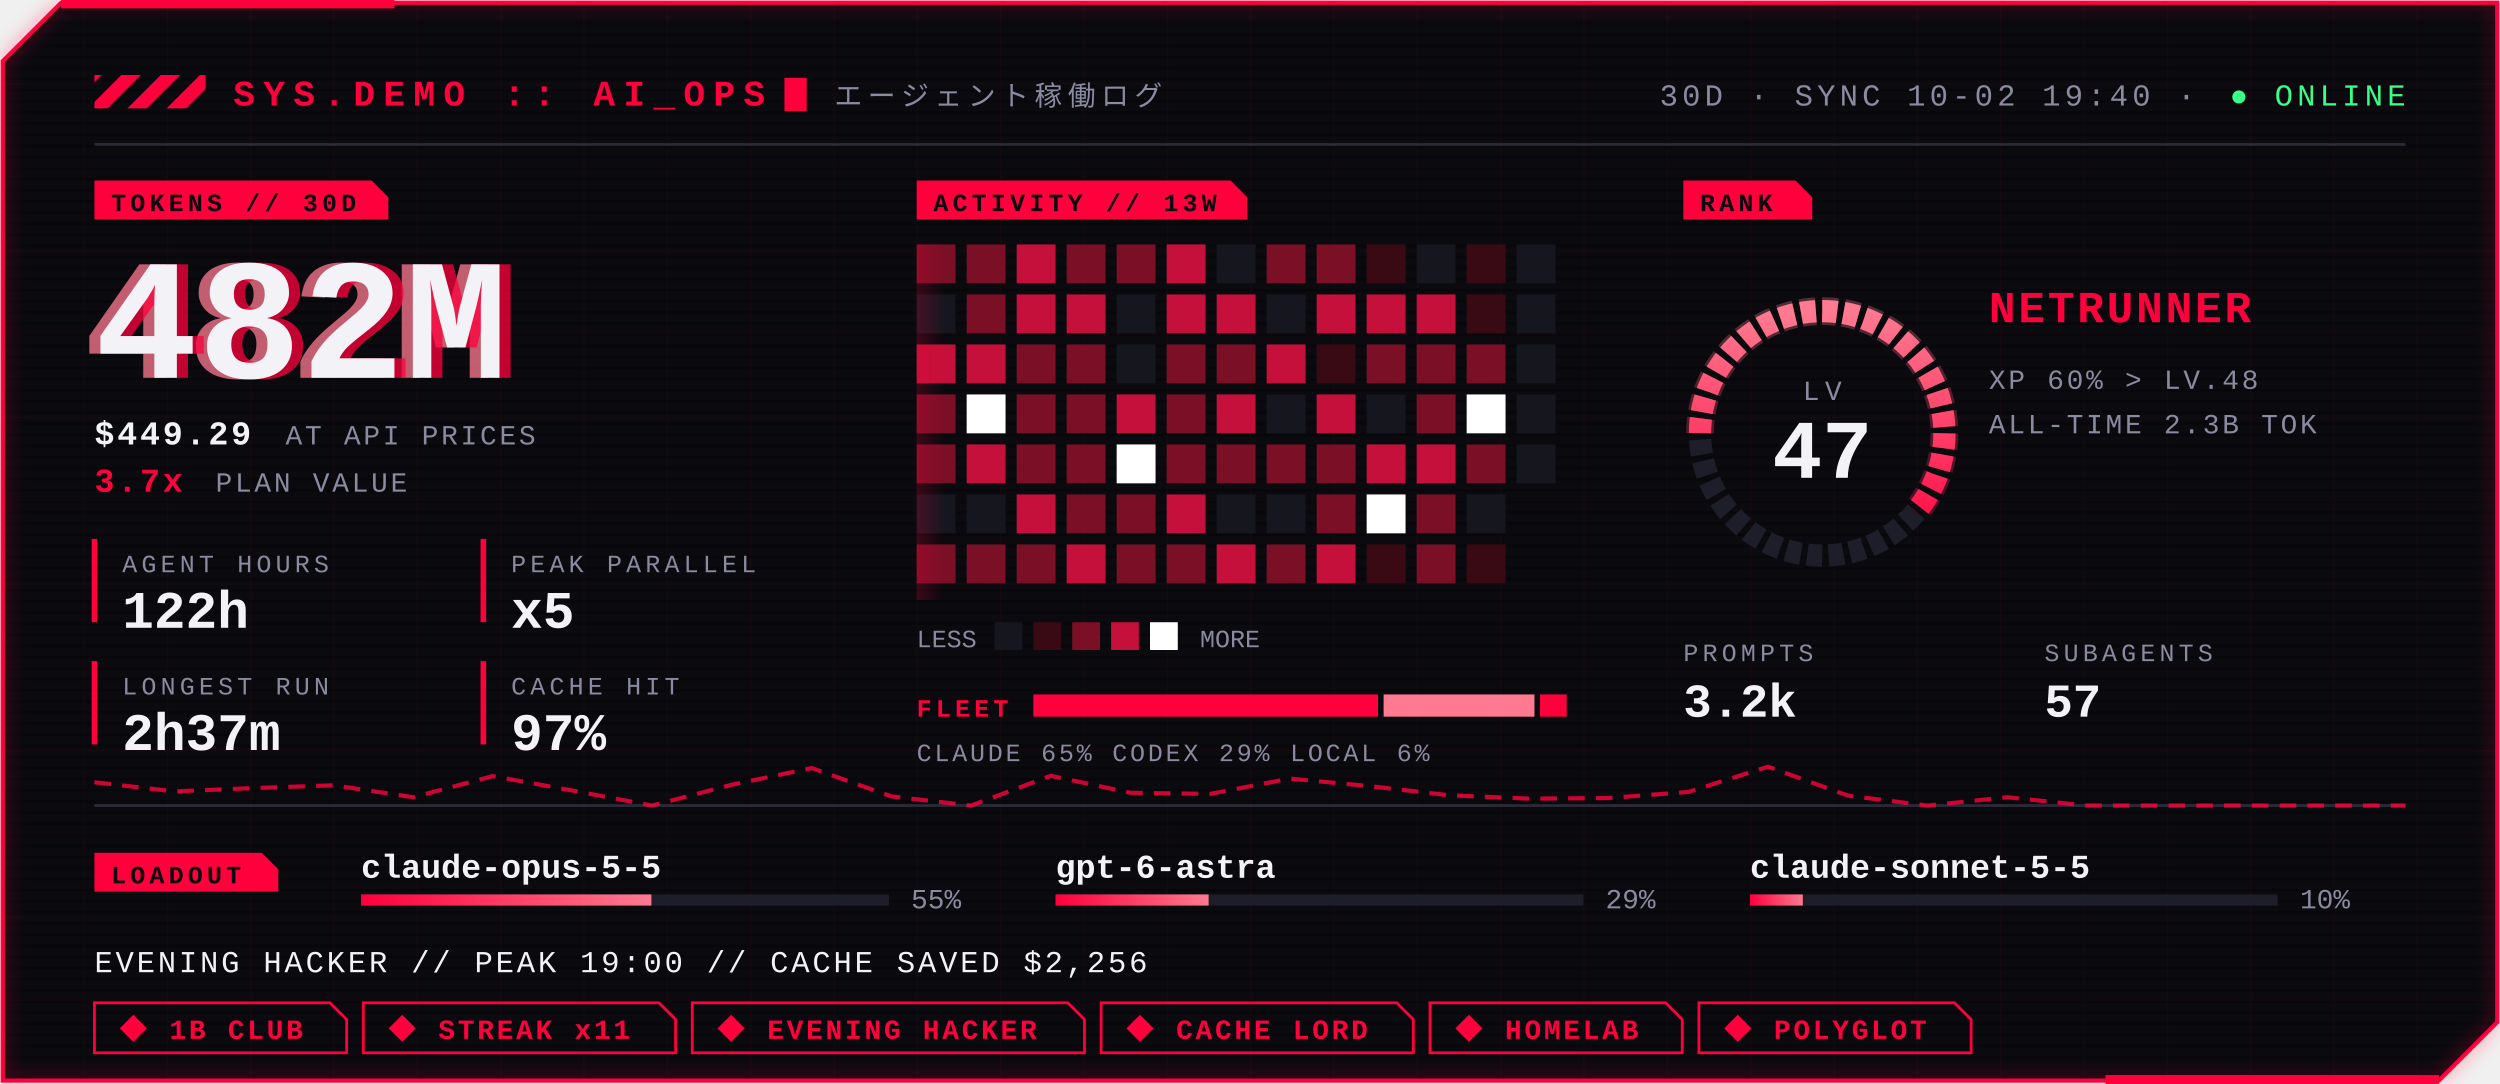
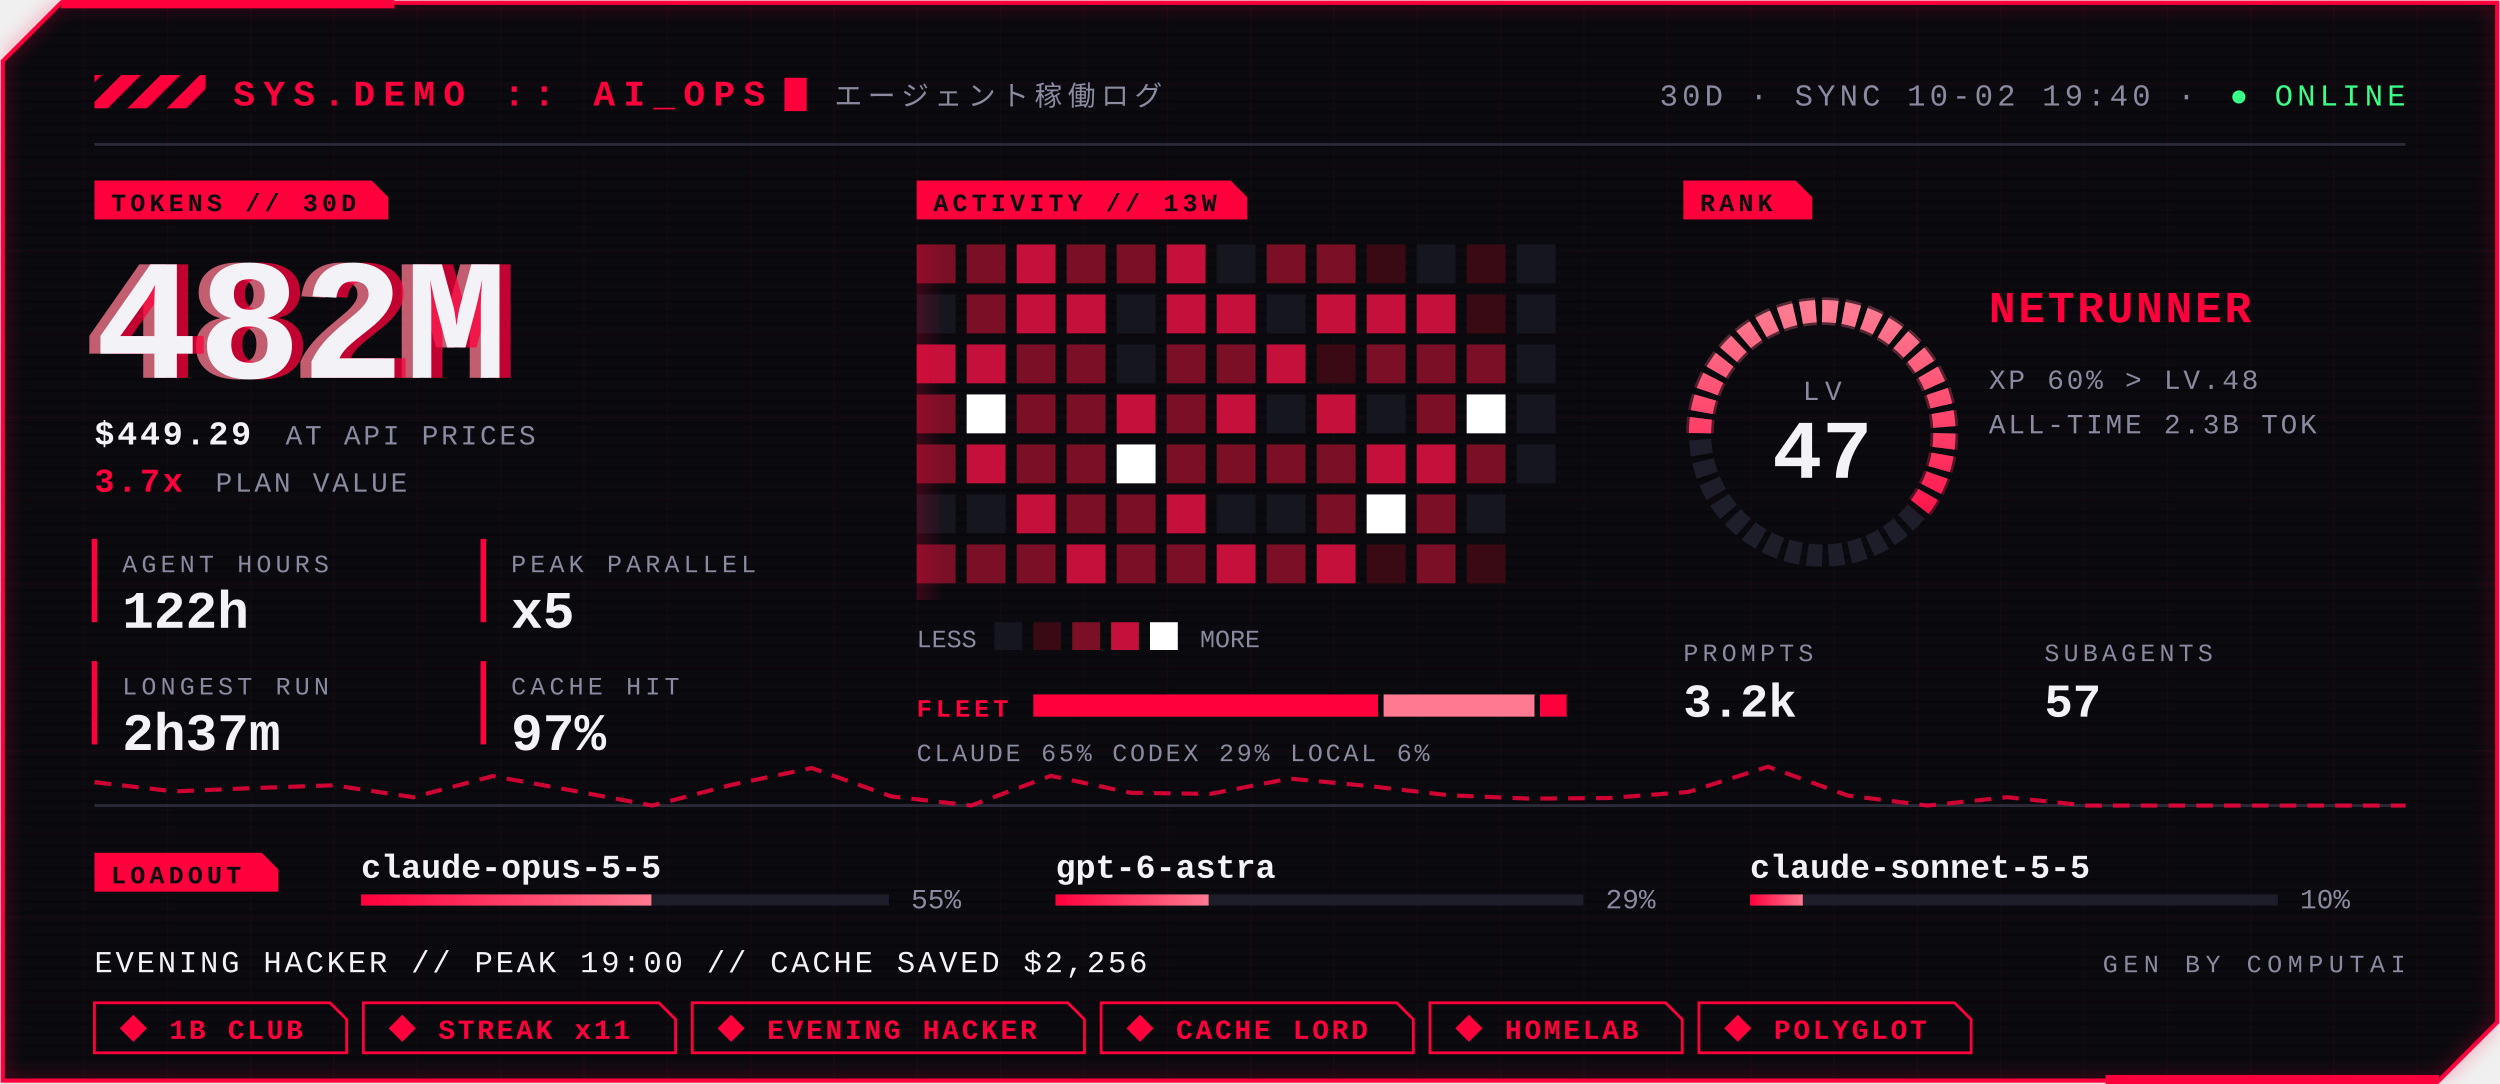
<svg xmlns="http://www.w3.org/2000/svg" width="900" height="390" viewBox="0 0 900 390" role="img" aria-label="SYS.DEMO :: AI_OPS · 30D · 482M tokens · 121.8 agent hours">
  <style>text{font-family:'JetBrains Mono','Fira Code','SF Mono',Menlo,Consolas,'Liberation Mono','Noto Sans Mono CJK TC',monospace}.sc{animation:sc 5s linear infinite}@keyframes sc{to{transform:translateX(250px)}}.rg{animation:rg 3s ease-in-out infinite}@keyframes rg{50%{opacity:.1}}.pl{stroke-dasharray:6 4;animation:pl 2s linear infinite}@keyframes pl{to{stroke-dashoffset:-20}}.on{animation:on 1.6s steps(2) infinite}@keyframes on{50%{opacity:.25}}.cu{animation:cu 1s steps(2) infinite}@keyframes cu{50%{opacity:0}}.g1{animation:g1 3.7s steps(1) infinite}.g2{animation:g2 3.7s steps(1) infinite}@keyframes g1{0%,88%,100%{transform:none}90%{transform:translate(-5px,-2px)}93%{transform:translate(4px,1px)}}@keyframes g2{0%,88%,100%{transform:none}90%{transform:translate(5px,2px)}93%{transform:translate(-3px,-1px)}}@media (prefers-reduced-motion:reduce){.sc,.rg,.pl,.on,.cu,.g1,.g2{animation:none}}</style>
  <defs>
    <linearGradient id="ac" x1="0" x2="1">
      <stop offset="0" stop-color="#ff003c" />
      <stop offset="1" stop-color="#ff7a90" />
    </linearGradient>
    <linearGradient id="sw" x1="0" x2="1">
      <stop offset="0" stop-color="#ff003c" stop-opacity="0" />
      <stop offset=".5" stop-color="#ff003c" stop-opacity=".4" />
      <stop offset="1" stop-color="#ff003c" stop-opacity="0" />
    </linearGradient>
    <pattern id="gd" width="30" height="30" patternUnits="userSpaceOnUse">
      <path d="M30 0H0V30" fill="none" stroke="#ff003c" stroke-opacity=".05" />
    </pattern>
    <pattern id="sl" width="4" height="4" patternUnits="userSpaceOnUse">
      <rect width="4" height="1" fill="#000" opacity=".22" />
    </pattern>
    <pattern id="hz" width="10" height="10" patternUnits="userSpaceOnUse" patternTransform="rotate(45)">
      <rect width="5" height="10" fill="#ff003c" />
    </pattern>
    <filter id="gw" x="-20%" y="-20%" width="140%" height="140%">
      <feGaussianBlur stdDeviation="3" />
    </filter>
    <clipPath id="hm">
      <rect x="330" y="88" width="236" height="128" />
    </clipPath>
    <clipPath id="fr">
      <path d="M22 1H899 V368 L878 389 H1 V22 Z" />
    </clipPath>
  </defs>
  <path d="M22 1H899 V368 L878 389 H1 V22 Z" fill="#0a0a0f" />
  <g clip-path="url(#fr)">
    <rect width="900" height="390" fill="url(#gd)" />
    <rect width="900" height="390" fill="url(#sl)" />
  </g>
  <path d="M22 1H899 V368 L878 389 H1 V22 Z" fill="none" stroke="#ff003c" stroke-width="2" opacity=".55" filter="url(#gw)" />
  <path d="M22 1H899 V368 L878 389 H1 V22 Z" fill="none" stroke="#ff003c" stroke-width="1.5" />
  <path d="M22 1H142" stroke="#ff003c" stroke-width="4" />
  <path d="M758 389H878" stroke="#ff003c" stroke-width="4" />
  <rect x="34" y="27" width="40" height="12" fill="url(#hz)" />
  <text x="84" y="38" font-size="13" fill="#ff003c" text-anchor="start" font-weight="800" letter-spacing="3">SYS.DEMO :: AI_OPS</text>
  <rect class="cu" x="282.4" y="28" width="8" height="12" fill="#ff003c" />
  <text x="300.4" y="38" font-size="10" fill="#8a8aa0" text-anchor="start" font-weight="400" letter-spacing="2">エージェント稼働ログ</text>
  <g class="on">
    <text x="866" y="38" font-size="11" fill="#39ff88" text-anchor="end" font-weight="400" letter-spacing="1.5">● ONLINE</text>
  </g>
  <text x="790.4" y="38" font-size="11" fill="#8a8aa0" text-anchor="end" font-weight="400" letter-spacing="1.5">30D · SYNC 10-02 19:40 ·</text>
  <path d="M34 52H866" stroke="#2a2a38" />
  <path d="M34.0 65.0h99.8l6 6v8h-105.8z" fill="#ff003c" />
  <text x="40" y="76" font-size="9" fill="#0a0a0f" text-anchor="start" font-weight="800" letter-spacing="1.5">TOKENS // 30D</text>
  <text class="g1" x="30" y="136" font-size="62" font-weight="800" fill="#ff7a90" opacity=".75">482M</text>
  <text class="g2" x="38" y="136" font-size="62" font-weight="800" fill="#ff003c" opacity=".75">482M</text>
  <text x="34" y="136" font-size="62" font-weight="800" fill="#f2f2f7">482M</text>
  <text x="34" y="160" font-size="12" fill="#f2f2f7" text-anchor="start" font-weight="700" letter-spacing="1">$449.29</text>
  <text x="102.8" y="160" font-size="10" fill="#8a8aa0" text-anchor="start" font-weight="400" letter-spacing="1">AT API PRICES</text>
  <text x="34" y="177" font-size="12" fill="#ff003c" text-anchor="start" font-weight="800" letter-spacing="1">3.7x</text>
  <text x="77.6" y="177" font-size="10" fill="#8a8aa0" text-anchor="start" font-weight="400" letter-spacing="1">PLAN VALUE</text>
  <path d="M34 194v30" stroke="#ff003c" stroke-width="2" />
  <text x="44" y="206" font-size="9" fill="#8a8aa0" text-anchor="start" font-weight="400" letter-spacing="1.5">AGENT HOURS</text>
  <text x="44" y="226" font-size="19" fill="#f2f2f7" text-anchor="start" font-weight="800">122h</text>
  <path d="M174 194v30" stroke="#ff003c" stroke-width="2" />
  <text x="184" y="206" font-size="9" fill="#8a8aa0" text-anchor="start" font-weight="400" letter-spacing="1.5">PEAK PARALLEL</text>
  <text x="184" y="226" font-size="19" fill="#f2f2f7" text-anchor="start" font-weight="800">x5</text>
  <path d="M34 238v30" stroke="#ff003c" stroke-width="2" />
  <text x="44" y="250" font-size="9" fill="#8a8aa0" text-anchor="start" font-weight="400" letter-spacing="1.5">LONGEST RUN</text>
  <text x="44" y="270" font-size="19" fill="#f2f2f7" text-anchor="start" font-weight="800">2h37m</text>
  <path d="M174 238v30" stroke="#ff003c" stroke-width="2" />
  <text x="184" y="250" font-size="9" fill="#8a8aa0" text-anchor="start" font-weight="400" letter-spacing="1.5">CACHE HIT</text>
  <text x="184" y="270" font-size="19" fill="#f2f2f7" text-anchor="start" font-weight="800">97%</text>
  <path d="M330.0 65.0h113.0l6 6v8h-119.0z" fill="#ff003c" />
  <text x="336" y="76" font-size="9" fill="#0a0a0f" text-anchor="start" font-weight="800" letter-spacing="1.5">ACTIVITY // 13W</text>
  <rect x="330" y="88" width="14" height="14" fill="#7a0f26" />
  <rect x="330" y="106" width="14" height="14" fill="#16161f" />
  <rect x="330" y="124" width="14" height="14" fill="#c4103a" />
  <rect x="330" y="142" width="14" height="14" fill="#7a0f26" />
  <rect x="330" y="160" width="14" height="14" fill="#7a0f26" />
  <rect x="330" y="178" width="14" height="14" fill="#16161f" />
  <rect x="330" y="196" width="14" height="14" fill="#7a0f26" />
  <rect x="348" y="88" width="14" height="14" fill="#7a0f26" />
  <rect x="348" y="106" width="14" height="14" fill="#7a0f26" />
  <rect x="348" y="124" width="14" height="14" fill="#c4103a" />
  <rect x="348" y="142" width="14" height="14" fill="#ffffff" />
  <rect x="348" y="160" width="14" height="14" fill="#c4103a" />
  <rect x="348" y="178" width="14" height="14" fill="#16161f" />
  <rect x="348" y="196" width="14" height="14" fill="#7a0f26" />
  <rect x="366" y="88" width="14" height="14" fill="#c4103a" />
  <rect x="366" y="106" width="14" height="14" fill="#c4103a" />
  <rect x="366" y="124" width="14" height="14" fill="#7a0f26" />
  <rect x="366" y="142" width="14" height="14" fill="#7a0f26" />
  <rect x="366" y="160" width="14" height="14" fill="#7a0f26" />
  <rect x="366" y="178" width="14" height="14" fill="#c4103a" />
  <rect x="366" y="196" width="14" height="14" fill="#7a0f26" />
  <rect x="384" y="88" width="14" height="14" fill="#7a0f26" />
  <rect x="384" y="106" width="14" height="14" fill="#c4103a" />
  <rect x="384" y="124" width="14" height="14" fill="#7a0f26" />
  <rect x="384" y="142" width="14" height="14" fill="#7a0f26" />
  <rect x="384" y="160" width="14" height="14" fill="#7a0f26" />
  <rect x="384" y="178" width="14" height="14" fill="#7a0f26" />
  <rect x="384" y="196" width="14" height="14" fill="#c4103a" />
  <rect x="402" y="88" width="14" height="14" fill="#7a0f26" />
  <rect x="402" y="106" width="14" height="14" fill="#16161f" />
  <rect x="402" y="124" width="14" height="14" fill="#16161f" />
  <rect x="402" y="142" width="14" height="14" fill="#c4103a" />
  <rect x="402" y="160" width="14" height="14" fill="#ffffff" />
  <rect x="402" y="178" width="14" height="14" fill="#7a0f26" />
  <rect x="402" y="196" width="14" height="14" fill="#7a0f26" />
  <rect x="420" y="88" width="14" height="14" fill="#c4103a" />
  <rect x="420" y="106" width="14" height="14" fill="#c4103a" />
  <rect x="420" y="124" width="14" height="14" fill="#7a0f26" />
  <rect x="420" y="142" width="14" height="14" fill="#7a0f26" />
  <rect x="420" y="160" width="14" height="14" fill="#7a0f26" />
  <rect x="420" y="178" width="14" height="14" fill="#c4103a" />
  <rect x="420" y="196" width="14" height="14" fill="#7a0f26" />
  <rect x="438" y="88" width="14" height="14" fill="#16161f" />
  <rect x="438" y="106" width="14" height="14" fill="#c4103a" />
  <rect x="438" y="124" width="14" height="14" fill="#7a0f26" />
  <rect x="438" y="142" width="14" height="14" fill="#c4103a" />
  <rect x="438" y="160" width="14" height="14" fill="#7a0f26" />
  <rect x="438" y="178" width="14" height="14" fill="#16161f" />
  <rect x="438" y="196" width="14" height="14" fill="#c4103a" />
  <rect x="456" y="88" width="14" height="14" fill="#7a0f26" />
  <rect x="456" y="106" width="14" height="14" fill="#16161f" />
  <rect x="456" y="124" width="14" height="14" fill="#c4103a" />
  <rect x="456" y="142" width="14" height="14" fill="#16161f" />
  <rect x="456" y="160" width="14" height="14" fill="#7a0f26" />
  <rect x="456" y="178" width="14" height="14" fill="#16161f" />
  <rect x="456" y="196" width="14" height="14" fill="#7a0f26" />
  <rect x="474" y="88" width="14" height="14" fill="#7a0f26" />
  <rect x="474" y="106" width="14" height="14" fill="#c4103a" />
  <rect x="474" y="124" width="14" height="14" fill="#3a0a14" />
  <rect x="474" y="142" width="14" height="14" fill="#c4103a" />
  <rect x="474" y="160" width="14" height="14" fill="#7a0f26" />
  <rect x="474" y="178" width="14" height="14" fill="#7a0f26" />
  <rect x="474" y="196" width="14" height="14" fill="#c4103a" />
  <rect x="492" y="88" width="14" height="14" fill="#3a0a14" />
  <rect x="492" y="106" width="14" height="14" fill="#c4103a" />
  <rect x="492" y="124" width="14" height="14" fill="#7a0f26" />
  <rect x="492" y="142" width="14" height="14" fill="#16161f" />
  <rect x="492" y="160" width="14" height="14" fill="#c4103a" />
  <rect x="492" y="178" width="14" height="14" fill="#ffffff" />
  <rect x="492" y="196" width="14" height="14" fill="#3a0a14" />
  <rect x="510" y="88" width="14" height="14" fill="#16161f" />
  <rect x="510" y="106" width="14" height="14" fill="#c4103a" />
  <rect x="510" y="124" width="14" height="14" fill="#7a0f26" />
  <rect x="510" y="142" width="14" height="14" fill="#7a0f26" />
  <rect x="510" y="160" width="14" height="14" fill="#c4103a" />
  <rect x="510" y="178" width="14" height="14" fill="#7a0f26" />
  <rect x="510" y="196" width="14" height="14" fill="#7a0f26" />
  <rect x="528" y="88" width="14" height="14" fill="#3a0a14" />
  <rect x="528" y="106" width="14" height="14" fill="#3a0a14" />
  <rect x="528" y="124" width="14" height="14" fill="#7a0f26" />
  <rect x="528" y="142" width="14" height="14" fill="#ffffff" />
  <rect x="528" y="160" width="14" height="14" fill="#7a0f26" />
  <rect x="528" y="178" width="14" height="14" fill="#16161f" />
  <rect x="528" y="196" width="14" height="14" fill="#3a0a14" />
  <rect x="546" y="88" width="14" height="14" fill="#16161f" />
  <rect x="546" y="106" width="14" height="14" fill="#16161f" />
  <rect x="546" y="124" width="14" height="14" fill="#16161f" />
  <rect x="546" y="142" width="14" height="14" fill="#16161f" />
  <rect x="546" y="160" width="14" height="14" fill="#16161f" />
  <g clip-path="url(#hm)">
    <rect class="sc" x="300" y="88" width="40" height="128" fill="url(#sw)" />
  </g>
  <text x="330" y="233" font-size="9" fill="#8a8aa0" text-anchor="start" font-weight="400">LESS</text>
  <rect x="358" y="224" width="10" height="10" fill="#16161f" />
  <rect x="372" y="224" width="10" height="10" fill="#3a0a14" />
  <rect x="386" y="224" width="10" height="10" fill="#7a0f26" />
  <rect x="400" y="224" width="10" height="10" fill="#c4103a" />
  <rect x="414" y="224" width="10" height="10" fill="#ffffff" />
  <text x="432" y="233" font-size="9" fill="#8a8aa0" text-anchor="start" font-weight="400">MORE</text>
  <text x="330" y="258" font-size="9" fill="#ff003c" text-anchor="start" font-weight="800" letter-spacing="1.5">FLEET</text>
  <rect x="372.0" y="250" width="124.1" height="8" fill="#ff003c" />
  <rect x="498.1" y="250" width="54.3" height="8" fill="#ff7a90" />
  <rect x="554.4" y="250" width="9.6" height="8" fill="#ff003c" />
  <text x="330" y="274" font-size="9" fill="#8a8aa0" text-anchor="start" font-weight="400" letter-spacing="1">CLAUDE 65%  CODEX 29%  LOCAL 6%</text>
  <path d="M606.0 65.0h40.4l6 6v8h-46.4z" fill="#ff003c" />
  <text x="612" y="76" font-size="9" fill="#0a0a0f" text-anchor="start" font-weight="800" letter-spacing="1.5">RANK</text>
  <circle cx="656" cy="156" r="44" fill="none" stroke="#1e1e2a" stroke-width="8" stroke-dasharray="5.38 2.30" />
  <g>
    <mask id="xp">
      <circle cx="656" cy="156" r="44" fill="none" stroke="#fff" stroke-width="10" stroke-dasharray="168.9 276.5" transform="rotate(-90 656 156)" />
    </mask>
    <circle cx="656" cy="156" r="44" fill="none" stroke="url(#ac)" stroke-dasharray="5.38 2.30" transform="rotate(-90 656 156)" stroke-width="8" mask="url(#xp)" />
    <circle class="rg" cx="656" cy="156" r="44" fill="none" stroke="url(#ac)" stroke-dasharray="5.38 2.30" transform="rotate(-90 656 156)" stroke-width="14" opacity=".3" mask="url(#xp)" />
  </g>
  <text x="656" y="144" font-size="10" fill="#8a8aa0" text-anchor="middle" font-weight="400" letter-spacing="2">LV</text>
  <text x="656" y="172" font-size="30" fill="#f2f2f7" text-anchor="middle" font-weight="800">47</text>
  <text x="716" y="116" font-size="16" fill="#ff003c" text-anchor="start" font-weight="800" letter-spacing="1">NETRUNNER</text>
  <text x="716" y="140" font-size="10" fill="#8a8aa0" text-anchor="start" font-weight="400" letter-spacing="1">XP 60% &gt; LV.48</text>
  <text x="716" y="156" font-size="10" fill="#8a8aa0" text-anchor="start" font-weight="400" letter-spacing="1">ALL-TIME 2.3B TOK</text>
  <text x="606" y="238" font-size="9" fill="#8a8aa0" text-anchor="start" font-weight="400" letter-spacing="1.5">PROMPTS</text>
  <text x="606" y="258" font-size="17" fill="#f2f2f7" text-anchor="start" font-weight="800">3.2k</text>
  <text x="736" y="238" font-size="9" fill="#8a8aa0" text-anchor="start" font-weight="400" letter-spacing="1.5">SUBAGENTS</text>
  <text x="736" y="258" font-size="17" fill="#f2f2f7" text-anchor="start" font-weight="800">57</text>
  <line x1="34" y1="290" x2="866" y2="290" stroke="#2a2a38" />
  <polyline class="pl" points="34.0,281.6 62.7,284.9 91.4,283.7 120.1,282.7 148.8,287.0 177.4,279.4 206.1,284.6 234.8,290.0 263.5,282.5 292.2,276.5 320.9,286.7 349.6,290.0 378.3,279.3 407.0,285.4 435.7,285.8 464.3,280.3 493.0,283.0 521.7,286.3 550.4,287.5 579.1,287.3 607.8,285.1 636.5,276.0 665.2,286.4 693.9,290.0 722.6,287.0 751.2,290.0 779.9,290.0 808.6,290.0 837.3,290.0 866.0,290.0" fill="none" stroke="#ff003c" stroke-width="1.5" opacity=".8" />
  <path d="M34.0 307.0h60.2l6 6v8h-66.2z" fill="#ff003c" />
  <text x="40" y="318" font-size="9" fill="#0a0a0f" text-anchor="start" font-weight="800" letter-spacing="1.5">LOADOUT</text>
  <text x="130" y="316" font-size="12" fill="#f2f2f7" text-anchor="start" font-weight="700">claude-opus-5-5</text>
  <rect x="130" y="322" width="190" height="4" fill="#1e1e2a" />
  <rect x="130" y="322" width="104.5" height="4" fill="url(#ac)" />
  <text x="328" y="327" font-size="10" fill="#8a8aa0" text-anchor="start" font-weight="400">55%</text>
  <text x="380" y="316" font-size="12" fill="#f2f2f7" text-anchor="start" font-weight="700">gpt-6-astra</text>
  <rect x="380" y="322" width="190" height="4" fill="#1e1e2a" />
  <rect x="380" y="322" width="55.1" height="4" fill="url(#ac)" />
  <text x="578" y="327" font-size="10" fill="#8a8aa0" text-anchor="start" font-weight="400">29%</text>
  <text x="630" y="316" font-size="12" fill="#f2f2f7" text-anchor="start" font-weight="700">claude-sonnet-5-5</text>
  <rect x="630" y="322" width="190" height="4" fill="#1e1e2a" />
  <rect x="630" y="322" width="19.0" height="4" fill="url(#ac)" />
  <text x="828" y="327" font-size="10" fill="#8a8aa0" text-anchor="start" font-weight="400">10%</text>
  <text x="34" y="350" font-size="11" fill="#f2f2f7" text-anchor="start" font-weight="400" letter-spacing="1">EVENING HACKER  //  PEAK 19:00  //  CACHE SAVED $2,256</text>
+   <text x="866" y="350" font-size="9" fill="#8a8aa0" text-anchor="end" font-weight="400" letter-spacing="2">GEN BY COMPUTAI</text>
  <path d="M34.0 361h84.8l6 6v12h-90.8z" fill="none" stroke="#ff003c" />
  <text x="43" y="374" font-size="10" fill="#ff003c" text-anchor="start" font-weight="700" letter-spacing="1">◆ 1B CLUB</text>
  <path d="M130.8 361h106.4l6 6v12h-112.4z" fill="none" stroke="#ff003c" />
  <text x="139.8" y="374" font-size="10" fill="#ff003c" text-anchor="start" font-weight="700" letter-spacing="1">◆ STREAK x11</text>
  <path d="M249.2 361h135.2l6 6v12h-141.2z" fill="none" stroke="#ff003c" />
  <text x="258.2" y="374" font-size="10" fill="#ff003c" text-anchor="start" font-weight="700" letter-spacing="1">◆ EVENING HACKER</text>
  <path d="M396.4 361h106.4l6 6v12h-112.4z" fill="none" stroke="#ff003c" />
  <text x="405.4" y="374" font-size="10" fill="#ff003c" text-anchor="start" font-weight="700" letter-spacing="1">◆ CACHE LORD</text>
  <path d="M514.8 361h84.8l6 6v12h-90.8z" fill="none" stroke="#ff003c" />
  <text x="523.8" y="374" font-size="10" fill="#ff003c" text-anchor="start" font-weight="700" letter-spacing="1">◆ HOMELAB</text>
  <path d="M611.6 361h92.0l6 6v12h-98.0z" fill="none" stroke="#ff003c" />
  <text x="620.6" y="374" font-size="10" fill="#ff003c" text-anchor="start" font-weight="700" letter-spacing="1">◆ POLYGLOT</text>
</svg>
